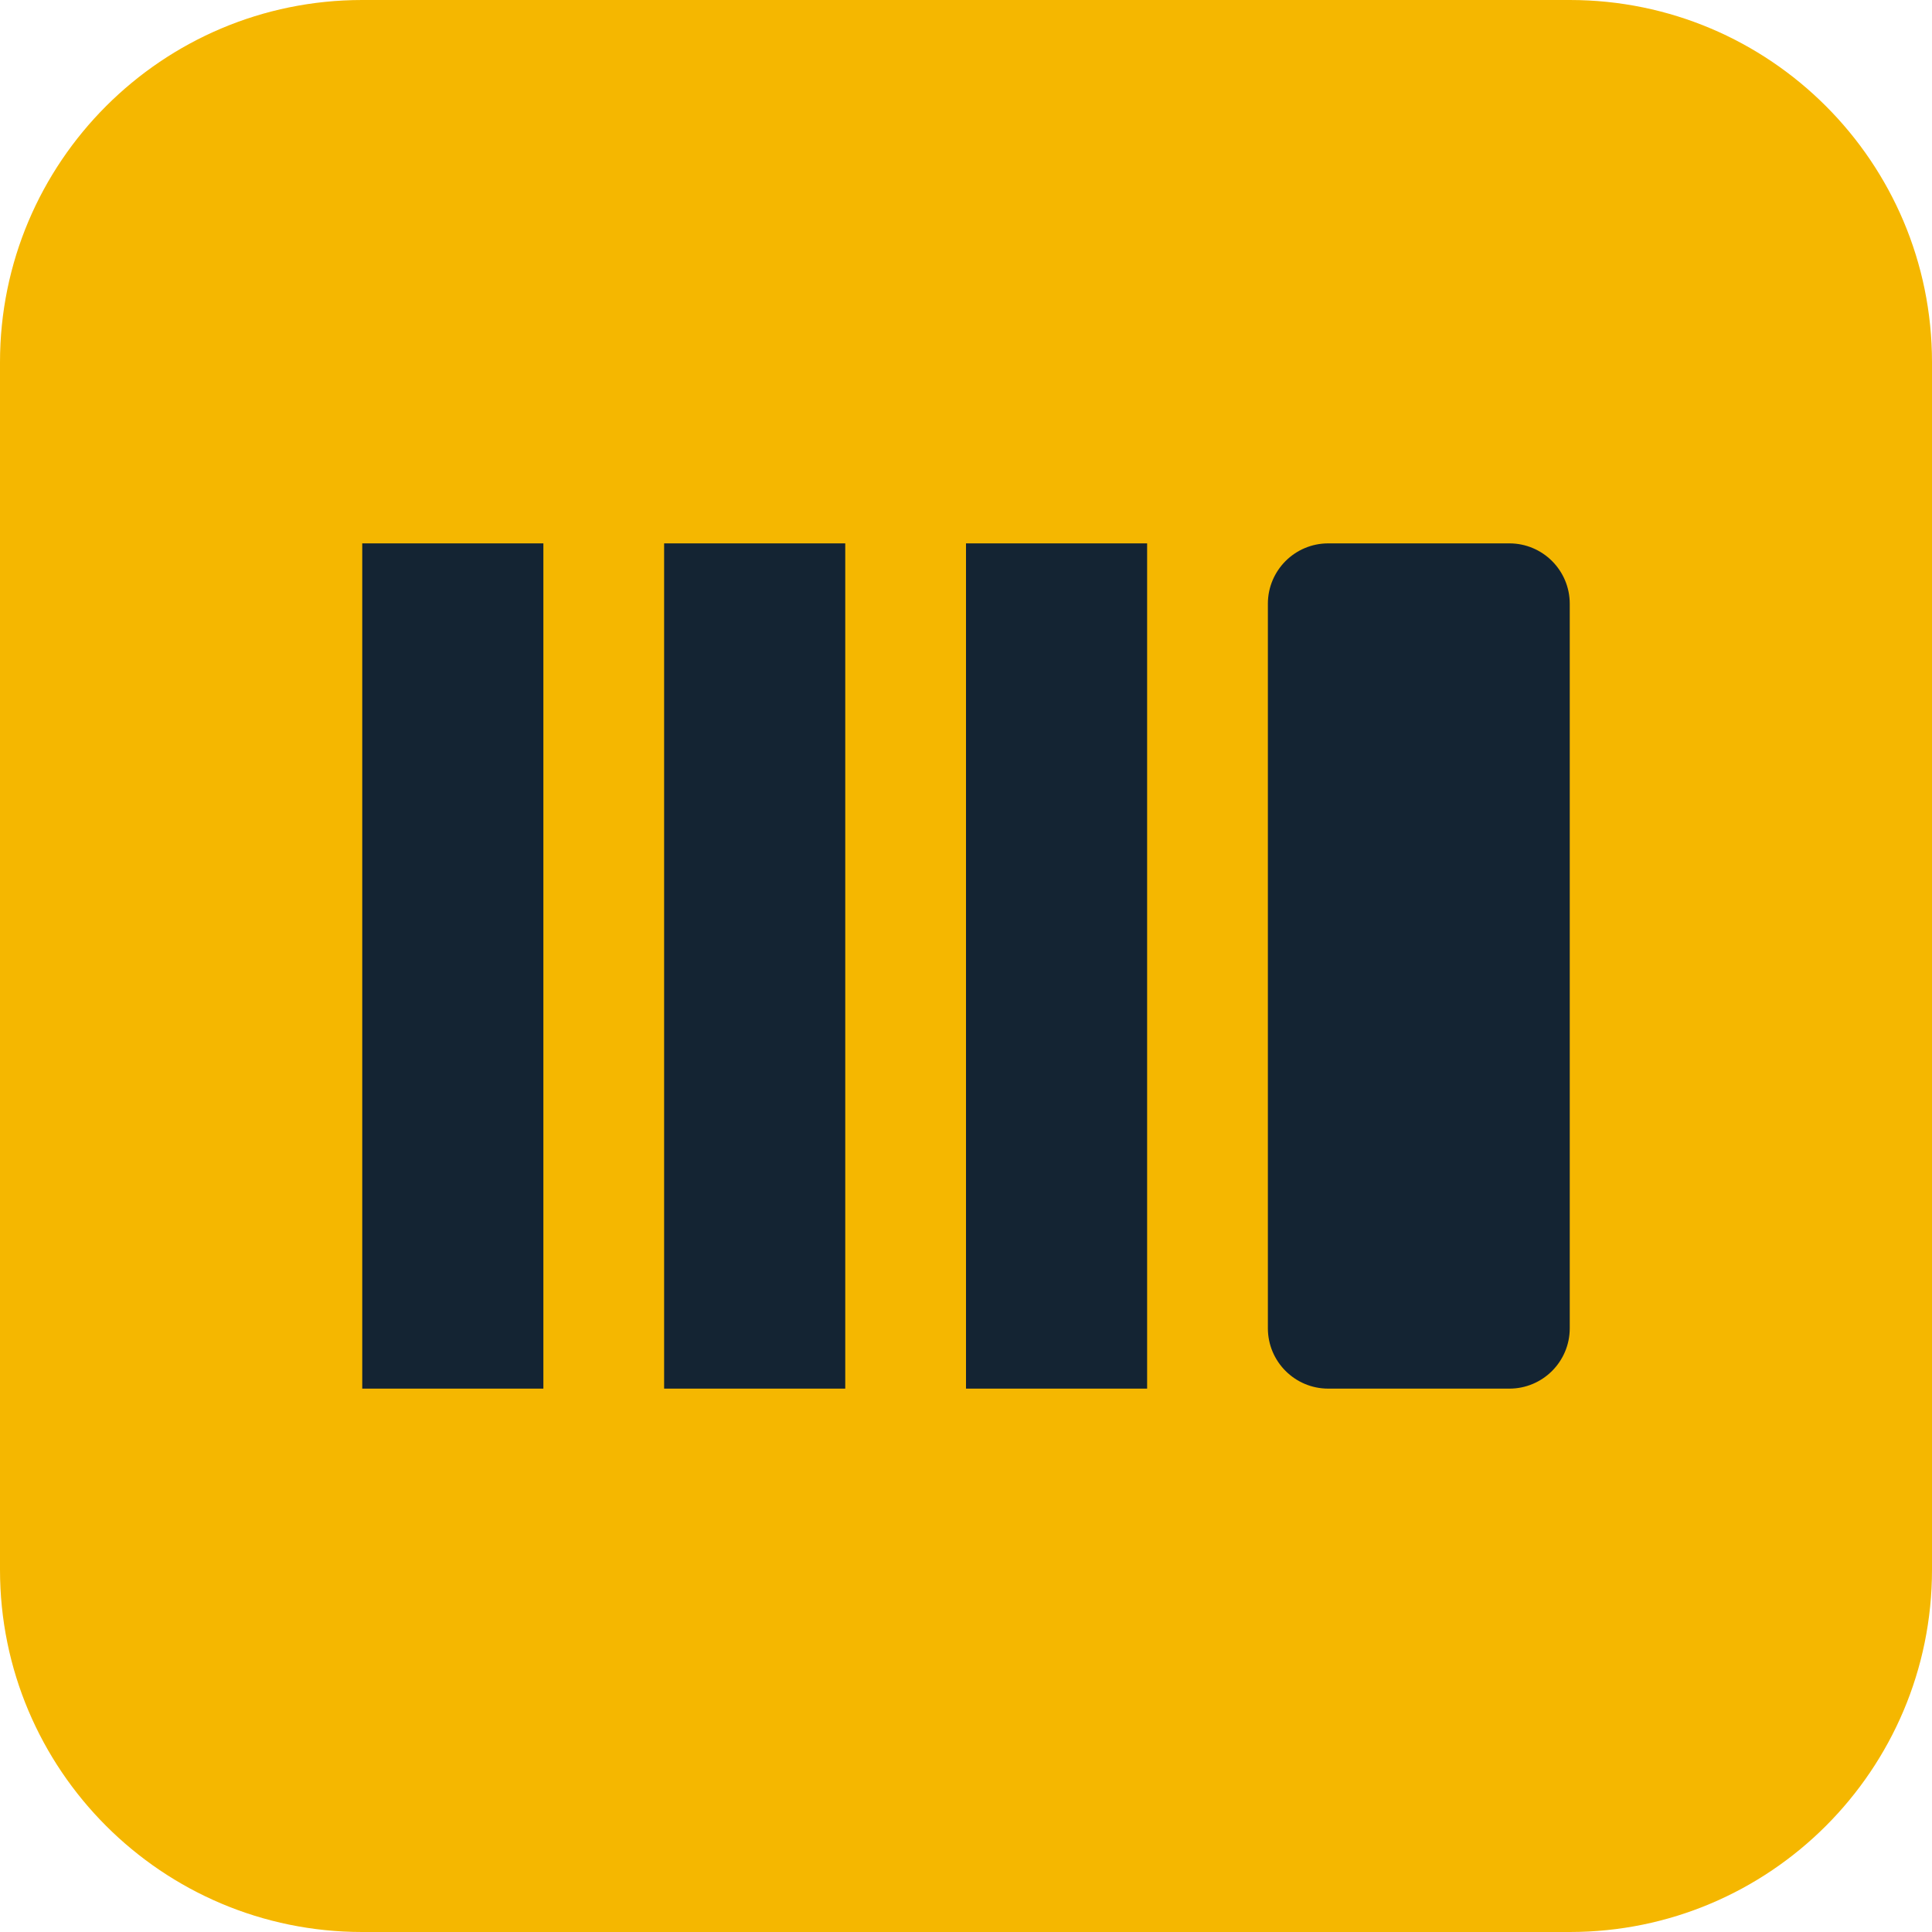
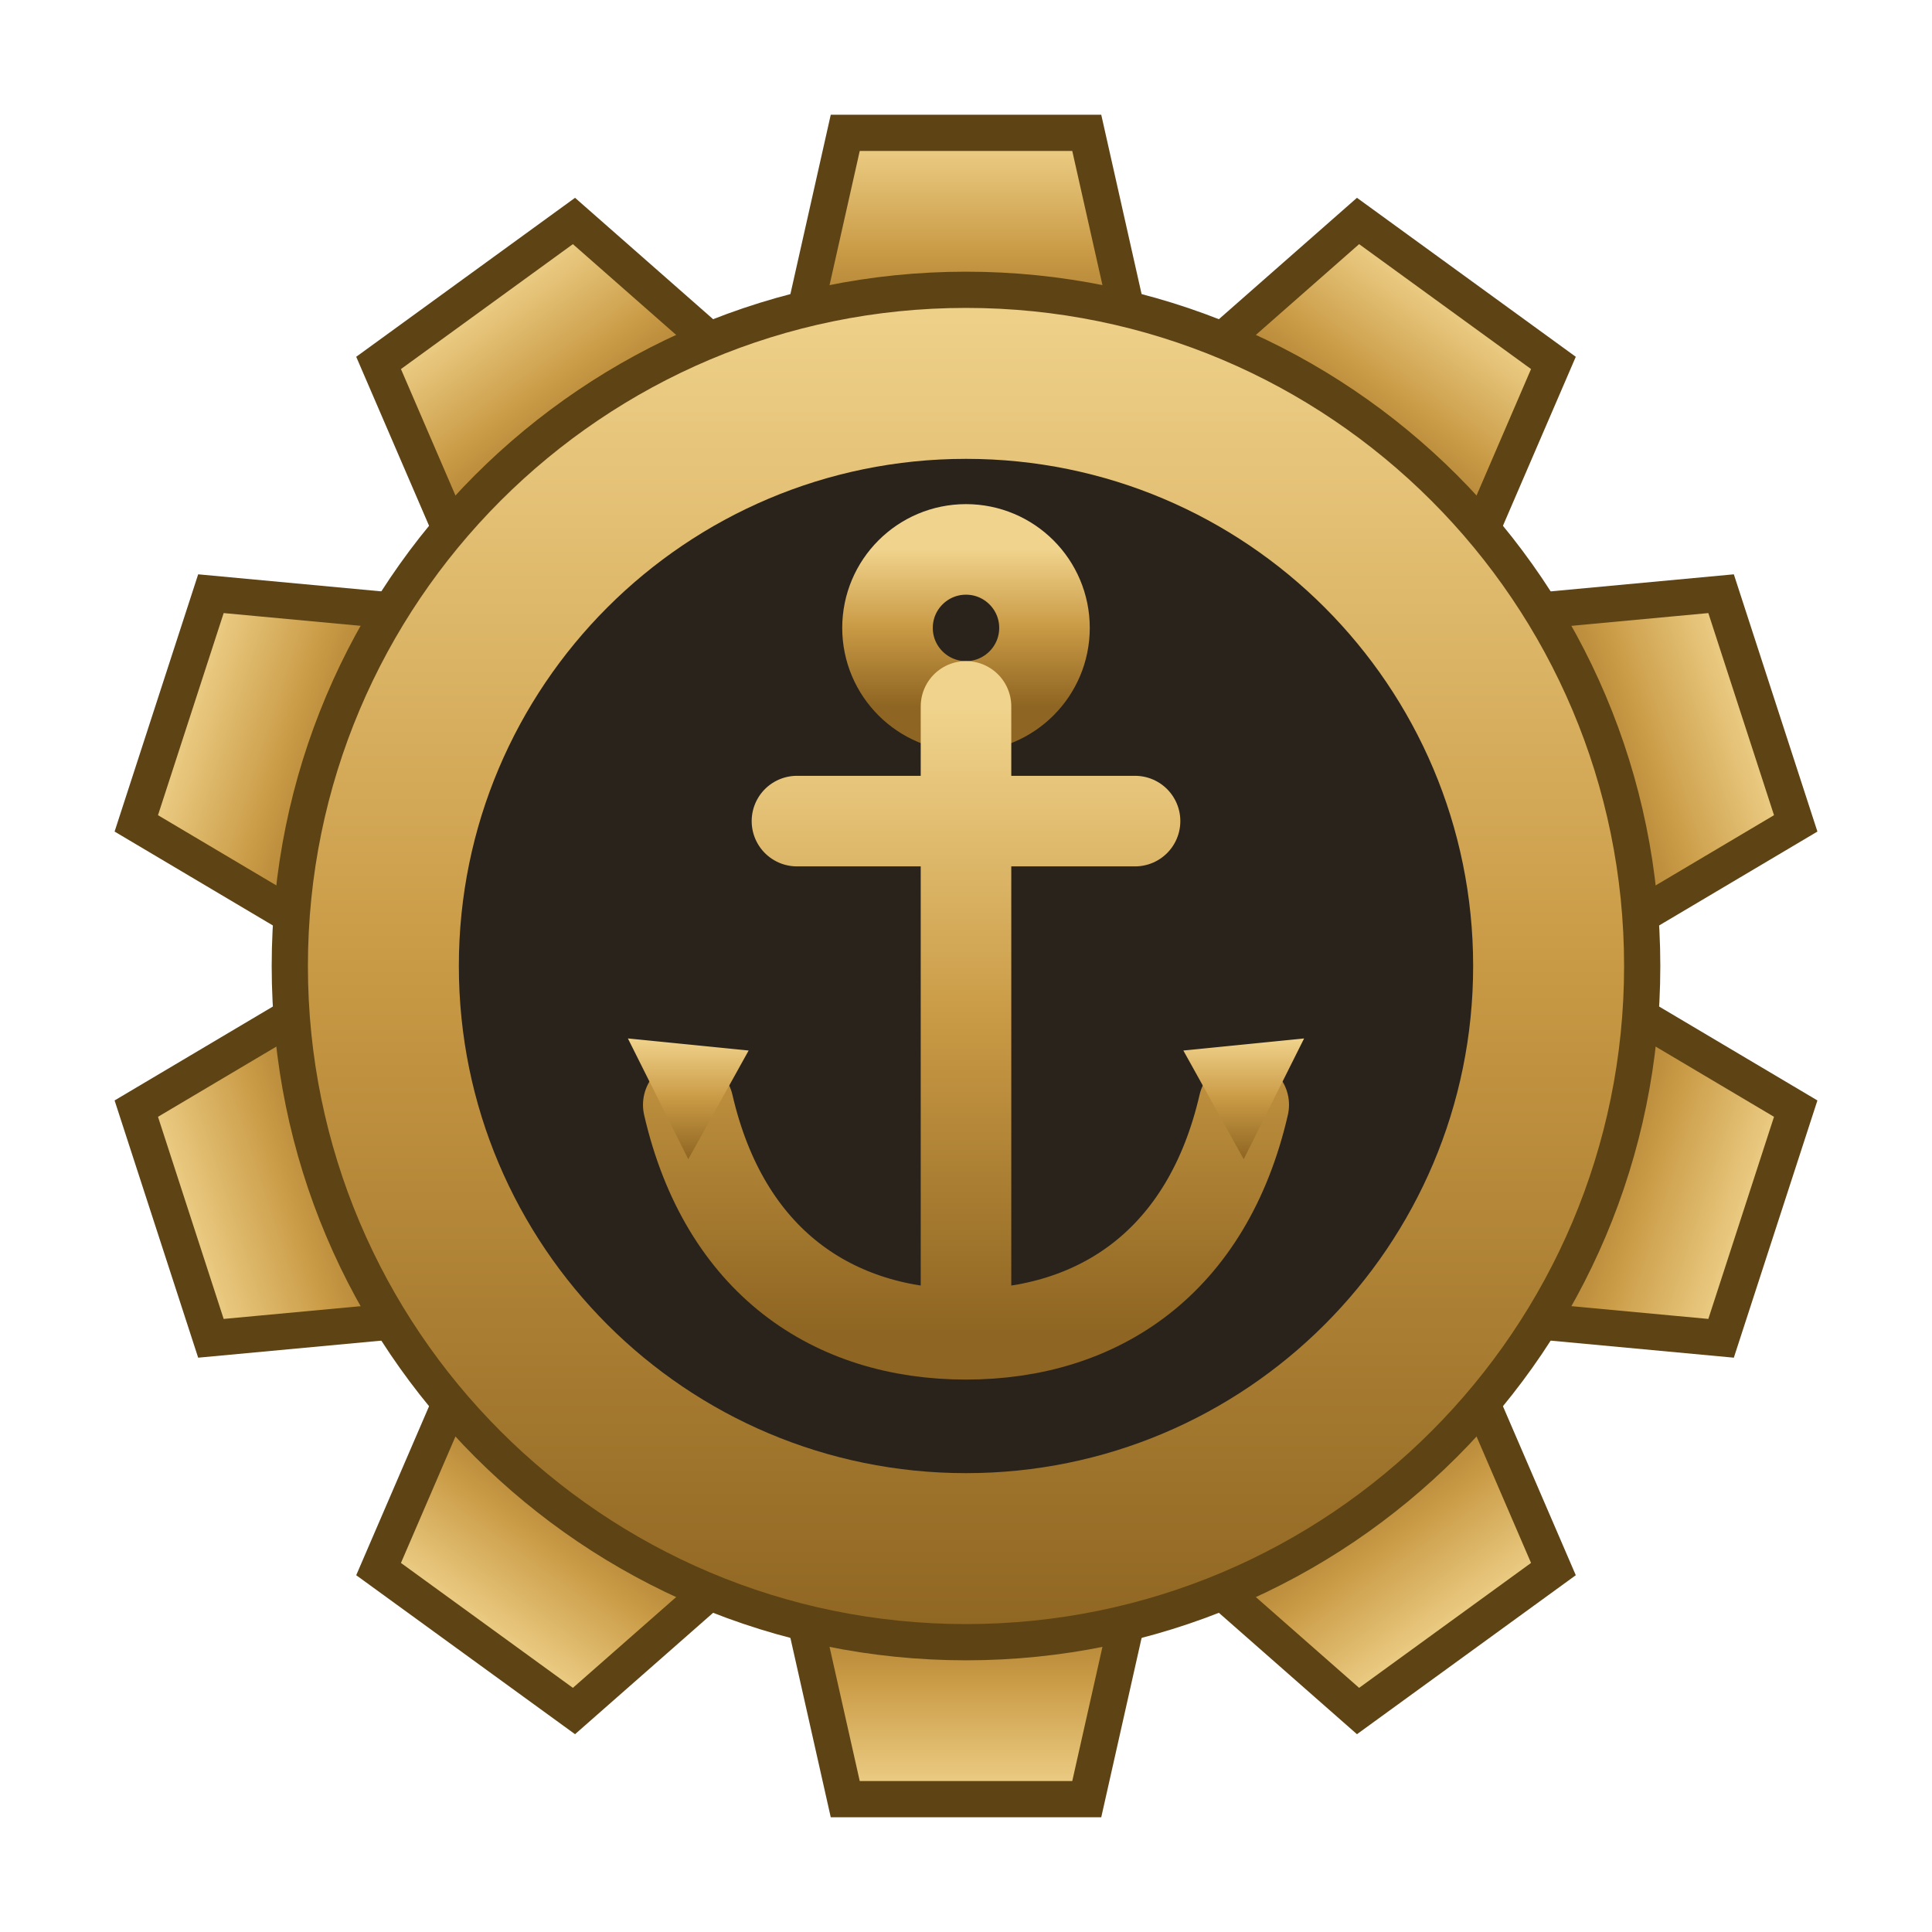
<svg xmlns="http://www.w3.org/2000/svg" viewBox="0 0 32 32">
-   <rect width="32" height="32" rx="6" fill="#F5B700" />
-   <g fill="#142433">
-     <rect x="6" y="9" width="3" height="14" />
-     <rect x="11" y="9" width="3" height="14" />
-     <rect x="16" y="9" width="3" height="14" />
-     <rect x="21" y="9" width="5" height="14" rx="1" />
+   <defs>
+     <linearGradient id="b" x1="0" y1="0" x2="0" y2="1">
+       <stop offset="0" stop-color="#f0d38c" />
+       <stop offset=".5" stop-color="#c99a45" />
+       <stop offset="1" stop-color="#8e6522" />
+     </linearGradient>
+   </defs>
+   <g fill="url(#b)" stroke="#5e4314" stroke-width=".6">
+     <path d="M14 2.2h4l0.9 4h-5.8z" transform="rotate(0 16 16)" />
+     <path d="M14 2.2h4l0.9 4h-5.8z" transform="rotate(36 16 16)" />
+     <path d="M14 2.2h4l0.9 4h-5.8z" transform="rotate(72 16 16)" />
+     <path d="M14 2.2h4l0.9 4h-5.8z" transform="rotate(108 16 16)" />
+     <path d="M14 2.2h4l0.9 4h-5.8z" transform="rotate(144 16 16)" />
+     <path d="M14 2.2h4l0.9 4h-5.8z" transform="rotate(180 16 16)" />
+     <path d="M14 2.2h4l0.9 4h-5.8z" transform="rotate(216 16 16)" />
+     <path d="M14 2.2h4l0.9 4h-5.8z" transform="rotate(252 16 16)" />
+     <path d="M14 2.2h4l0.9 4h-5.8z" transform="rotate(288 16 16)" />
+     <path d="M14 2.2h4l0.9 4h-5.8z" transform="rotate(324 16 16)" />
+     <circle cx="16" cy="16" r="11.2" />
+   </g>
+   <circle cx="16" cy="16" r="8.4" fill="#2a231c" />
+   <g fill="none" stroke="url(#b)" stroke-width="1.5" stroke-linecap="round">
+     <circle cx="16" cy="10.4" r="1.3" />
+     <path d="M16 11.7v10.4M13.2 13.6h5.6M11.4 18.3c.6 2.6 2.4 3.8 4.6 3.8s4-1.2 4.6-3.8" />
+   </g>
+   <g fill="url(#b)">
+     <path d="M10.4 17.2l2 .2-1 1.8z" />
+     <path d="M21.6 17.2l-2 .2 1 1.8z" />
  </g>
</svg>
